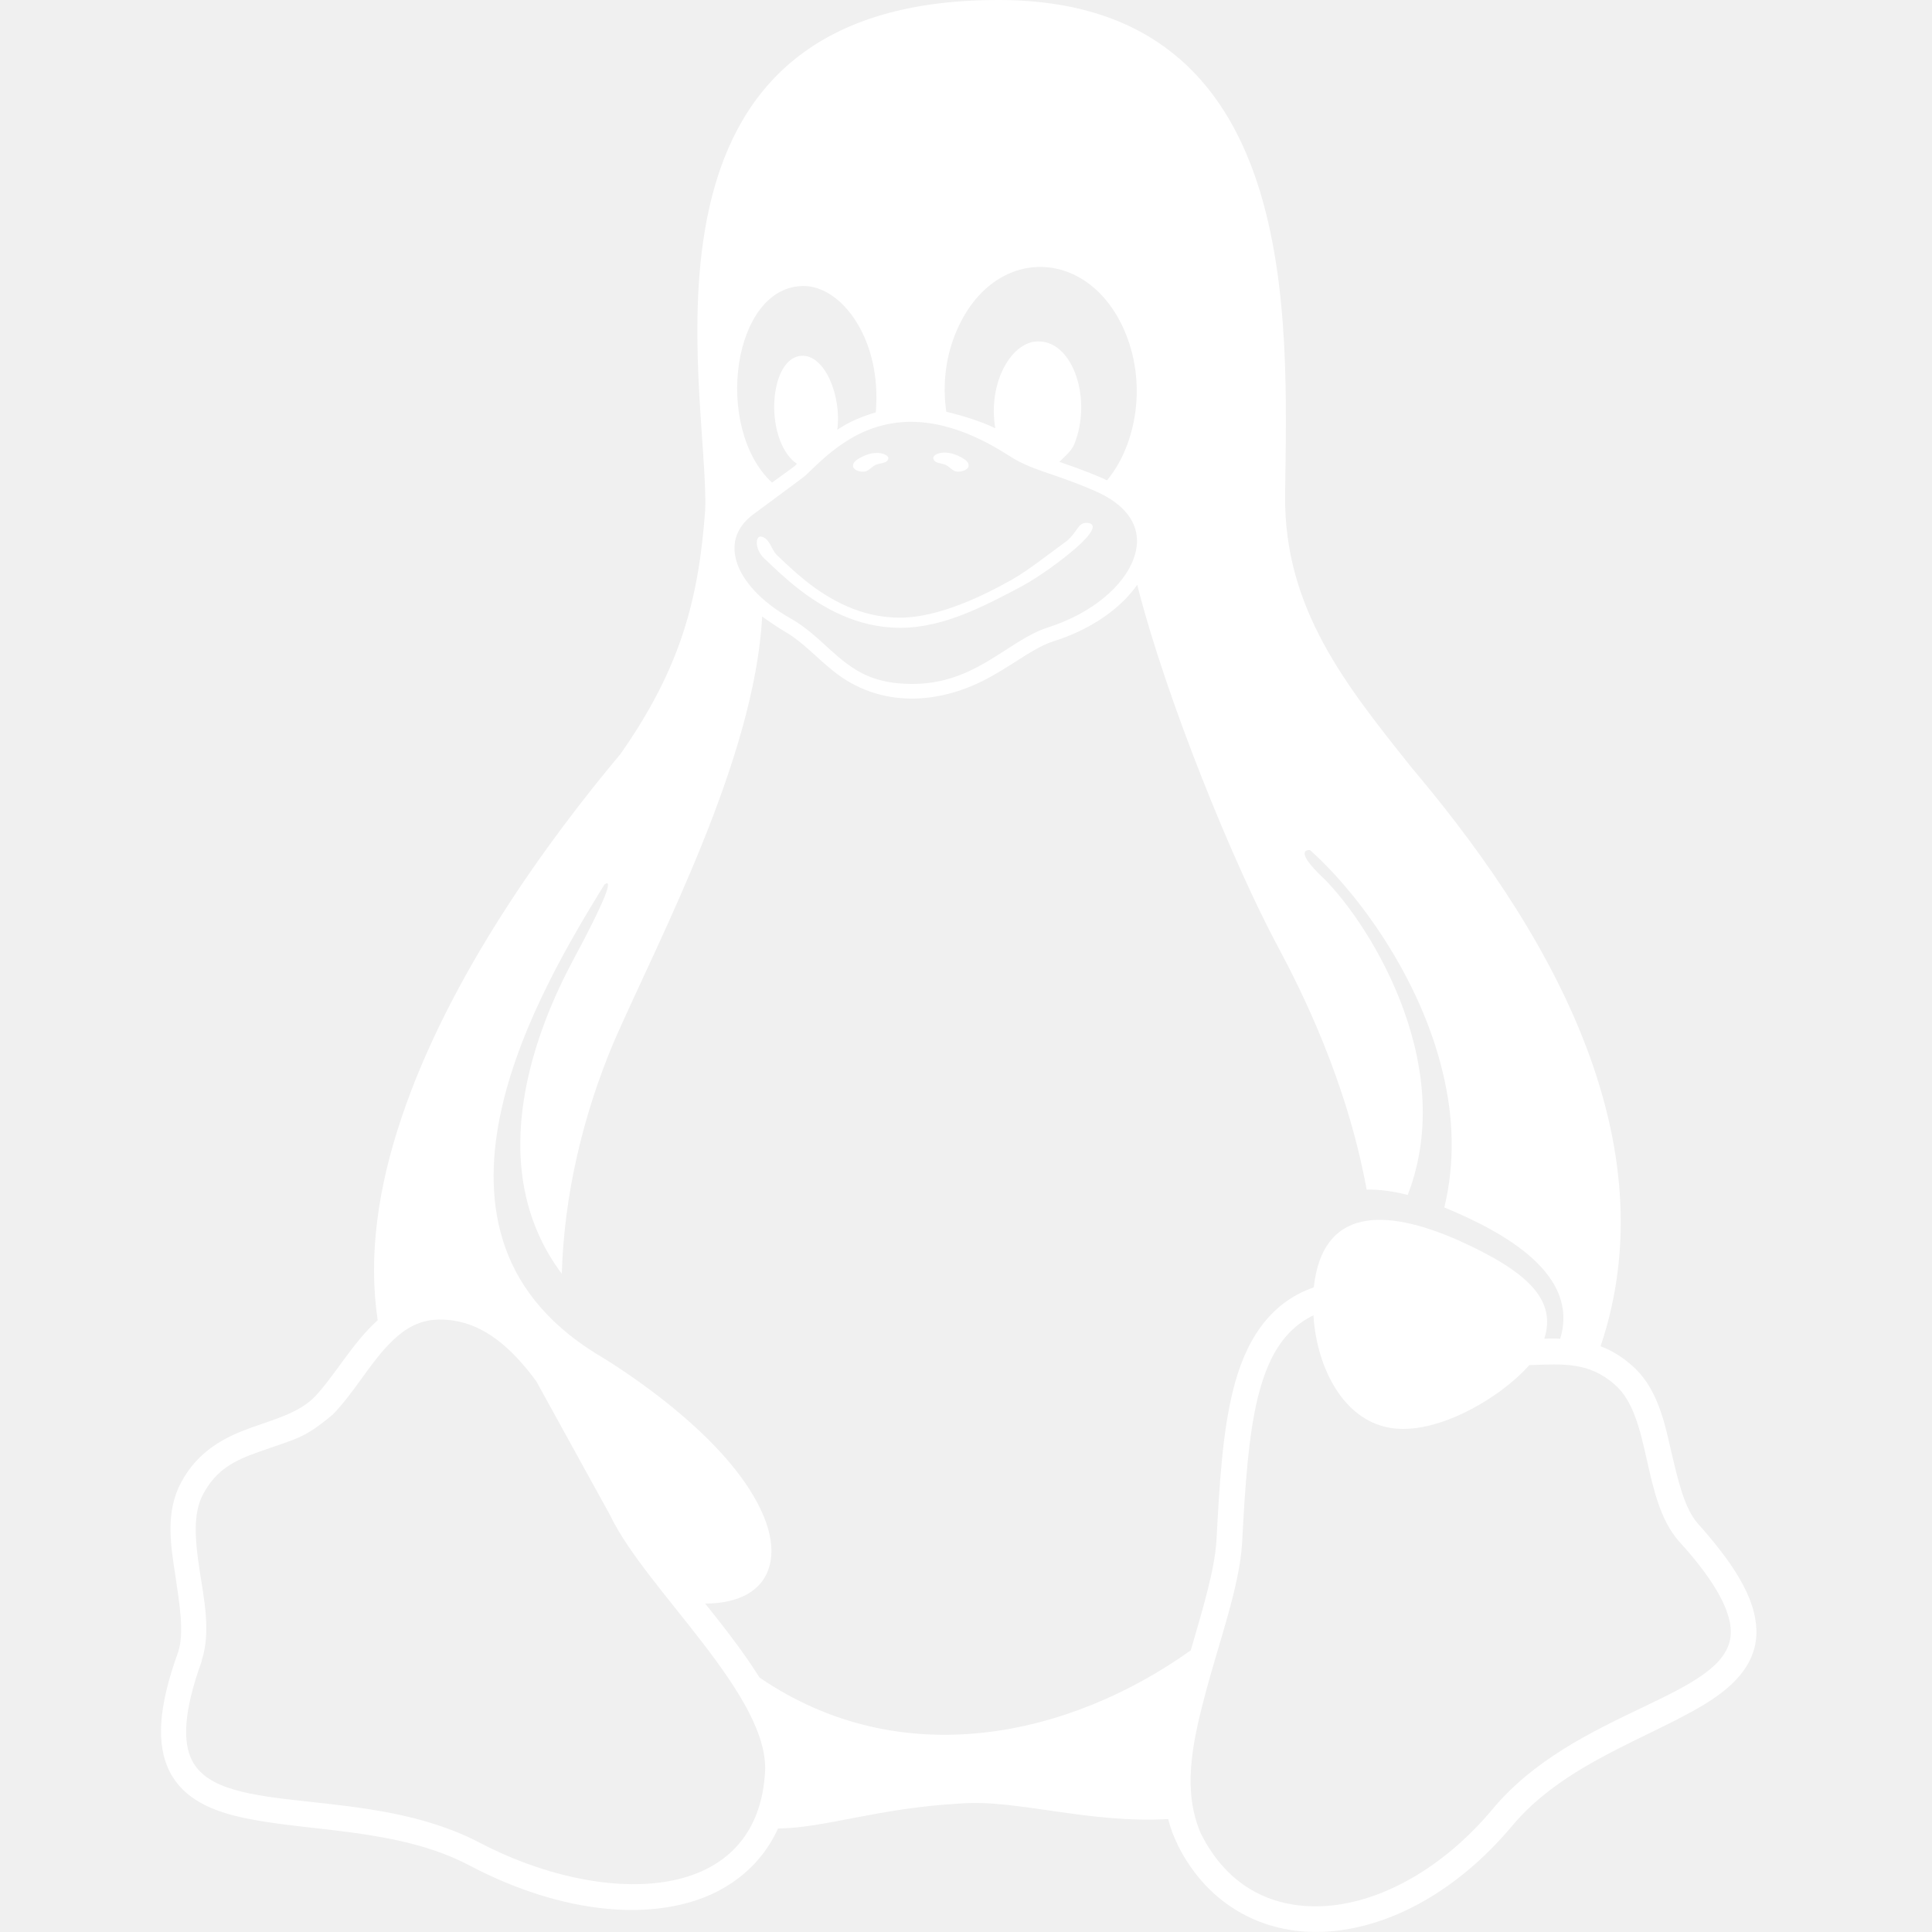
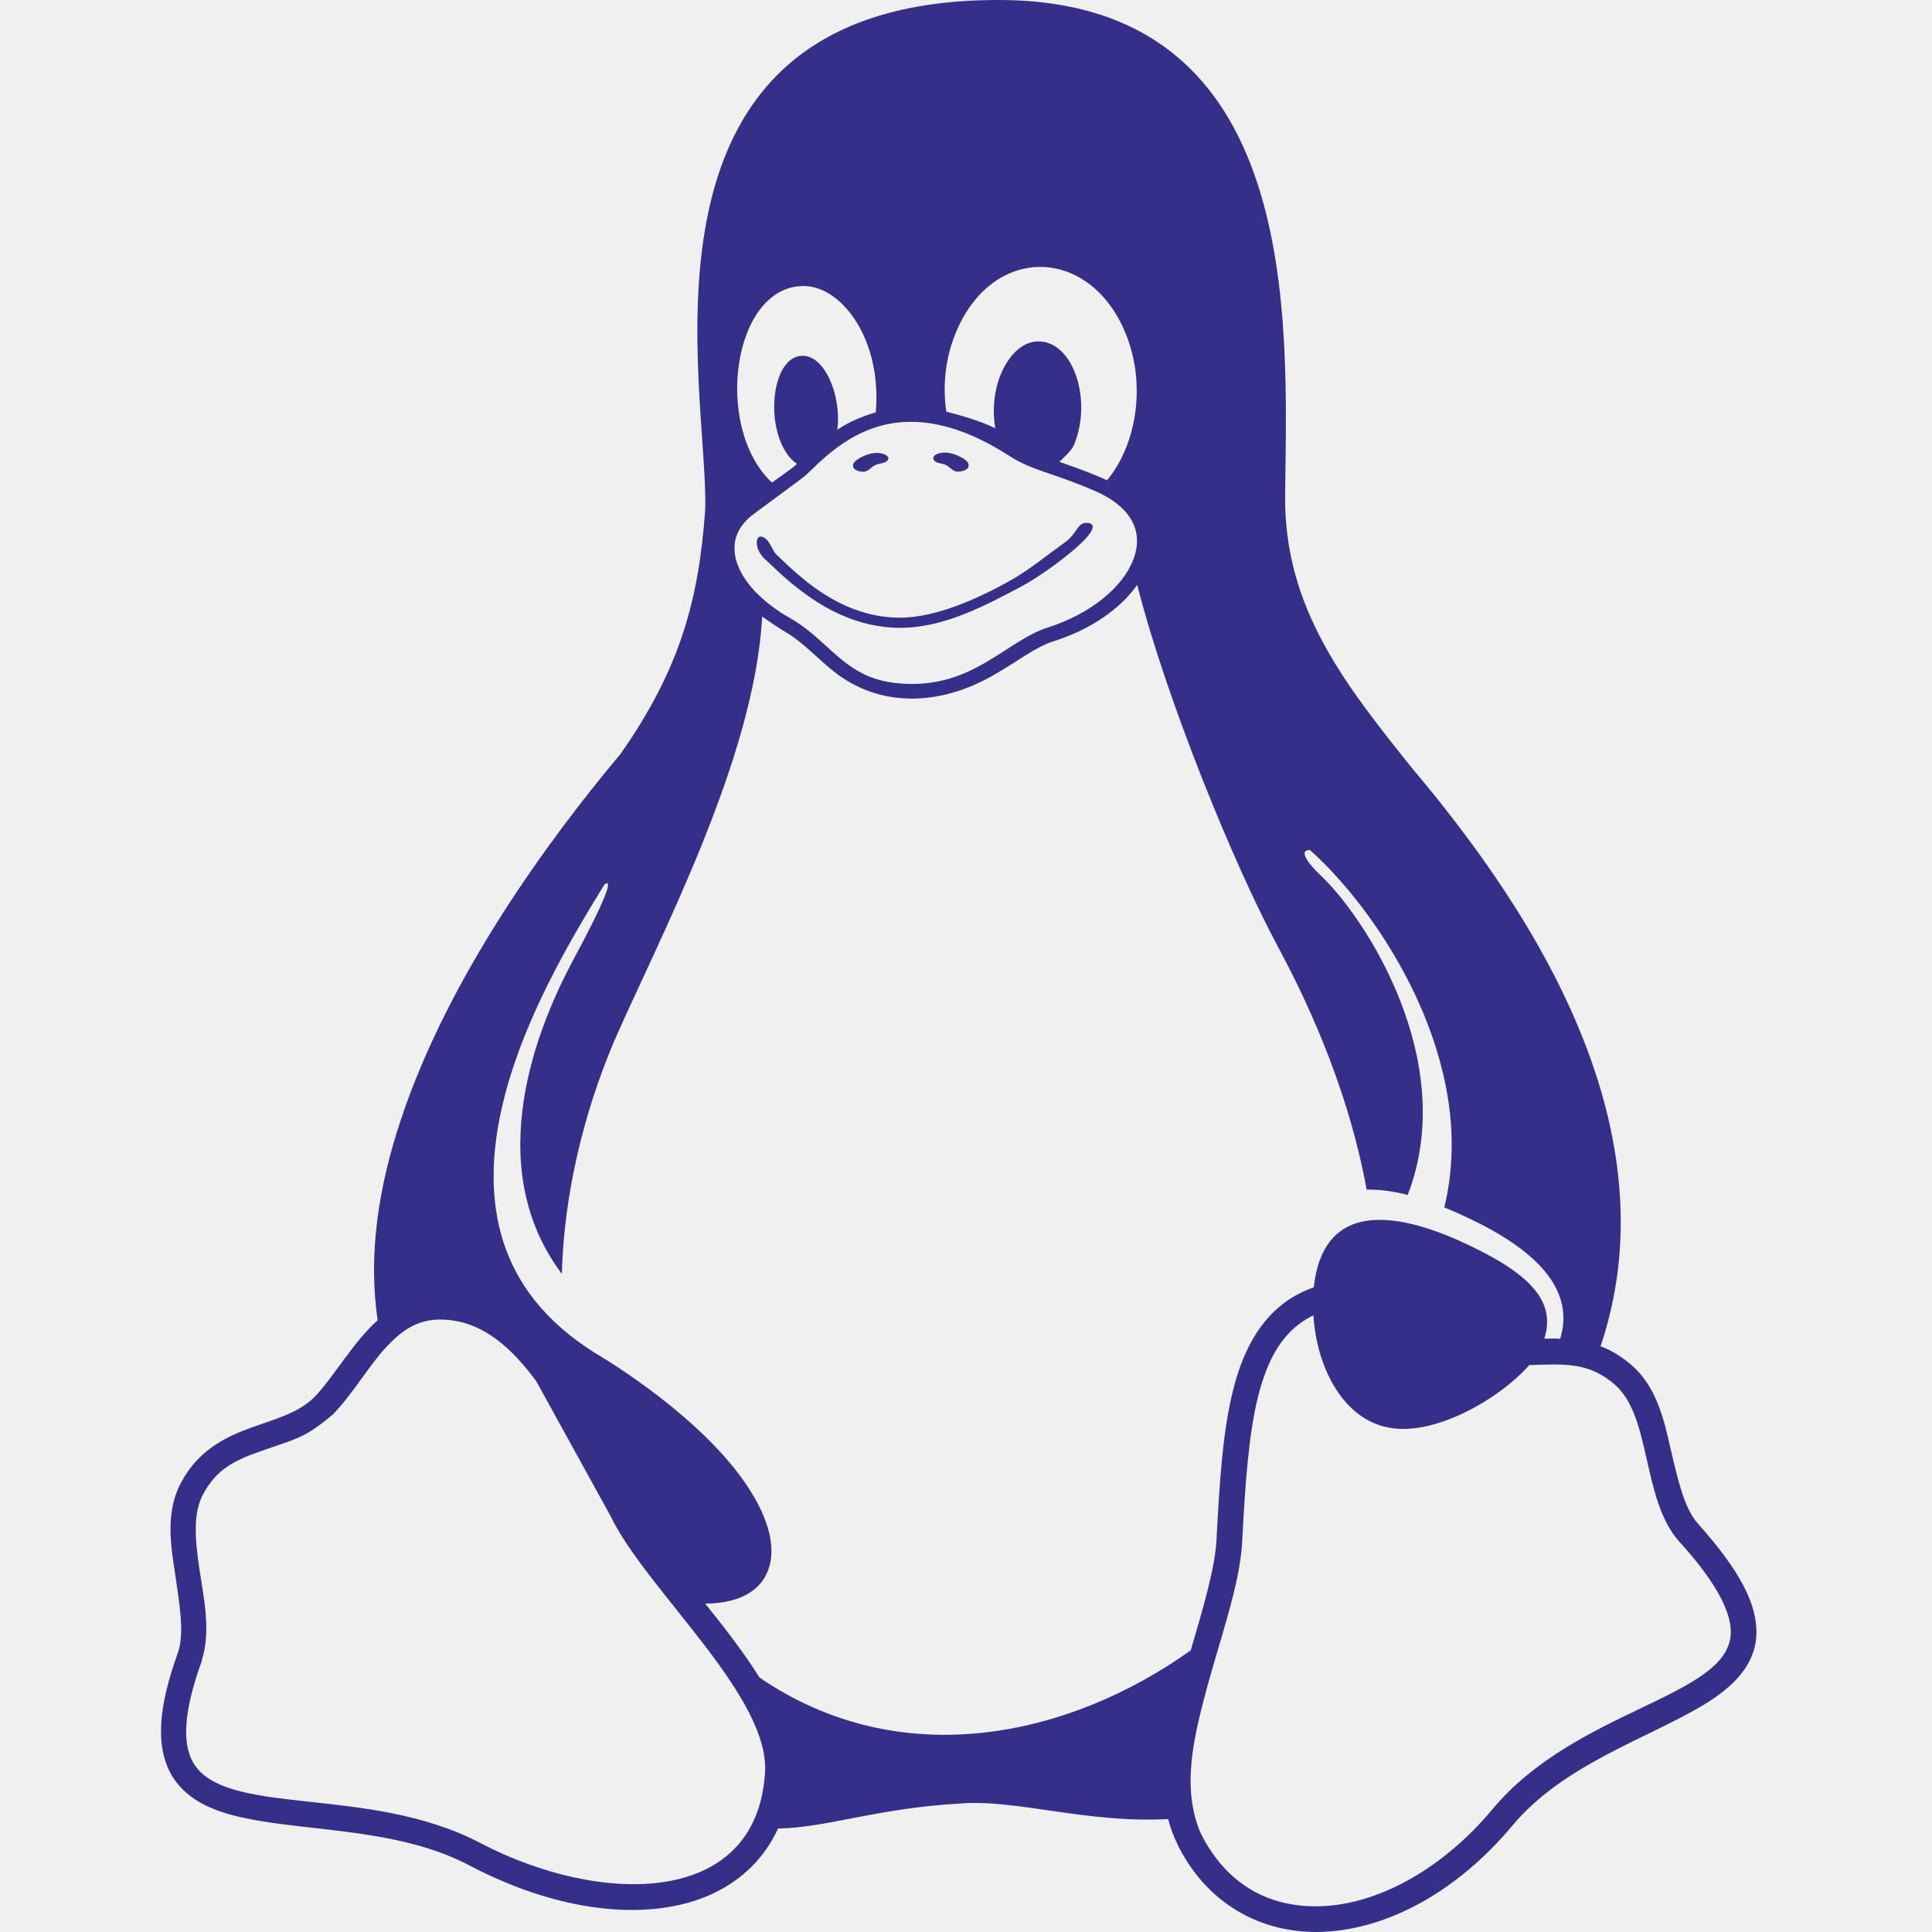
<svg xmlns="http://www.w3.org/2000/svg" width="24px" height="24px" viewBox="0 0 24 24" version="1.1">
  <g id="Icons/software-linux" stroke="none" stroke-width="1" fill="none" fill-rule="evenodd">
-     <g id="linux" transform="translate(2, 0)" fill="#FFFFFF" fill-rule="nonzero">
+     <g id="linux" transform="translate(2, 0)" fill="#362F8A" fill-rule="nonzero">
      <path d="M8.597,5.793 C8.588,5.728 8.686,5.685 8.747,5.657 C8.827,5.625 8.93,5.61 9.005,5.653 C9.024,5.662 9.043,5.685 9.033,5.704 C9.015,5.76 8.921,5.751 8.869,5.779 C8.822,5.803 8.785,5.859 8.729,5.859 C8.682,5.864 8.602,5.84 8.597,5.793 L8.597,5.793 Z M9.755,5.779 C9.802,5.803 9.839,5.859 9.896,5.859 C9.947,5.859 10.027,5.84 10.032,5.789 C10.041,5.723 9.943,5.681 9.882,5.653 C9.802,5.62 9.699,5.606 9.624,5.648 C9.605,5.657 9.586,5.681 9.596,5.7 C9.61,5.76 9.704,5.751 9.755,5.779 L9.755,5.779 Z M19.818,20.319 C19.795,20.703 19.514,20.965 19.167,21.176 C18.468,21.598 17.419,21.917 16.781,22.686 L16.659,22.583 L16.781,22.686 C16.115,23.478 15.295,23.932 14.517,23.993 C13.744,24.054 13.017,23.698 12.628,22.915 L12.628,22.911 C12.577,22.812 12.539,22.704 12.511,22.597 C11.503,22.653 10.627,22.348 9.929,22.404 C8.897,22.461 8.251,22.709 7.665,22.714 C7.44,23.211 6.994,23.539 6.451,23.661 C5.701,23.834 4.759,23.661 3.831,23.173 L3.906,23.032 L3.831,23.173 C2.963,22.714 1.862,22.756 1.051,22.587 C0.643,22.503 0.287,22.353 0.109,22.011 C-0.064,21.669 -0.032,21.2 0.212,20.525 C0.292,20.286 0.231,19.93 0.175,19.55 C0.147,19.367 0.118,19.18 0.118,18.997 C0.118,18.795 0.151,18.598 0.25,18.416 C0.461,18.017 0.803,17.849 1.117,17.736 C1.431,17.624 1.717,17.549 1.914,17.347 C2.157,17.089 2.387,16.672 2.692,16.4 C2.57,15.594 2.701,14.741 2.982,13.902 C3.573,12.126 4.82,10.424 5.705,9.37 C6.46,8.296 6.68,7.434 6.76,6.337 C6.812,4.846 5.612,-0.009 10.411,1.35147816e-05 C14.203,0.005 13.988,4.003 13.964,6.154 C13.95,7.565 14.728,8.521 15.53,9.529 C16.242,10.373 17.175,11.605 17.709,13.016 C18.145,14.169 18.314,15.444 17.883,16.724 C17.948,16.747 18.014,16.78 18.075,16.817 C18.14,16.855 18.201,16.902 18.262,16.953 C18.572,17.216 18.67,17.624 18.754,18.003 C18.843,18.383 18.923,18.739 19.092,18.927 C19.612,19.508 19.837,19.934 19.818,20.319 Z M9.755,5.114 C9.924,5.156 10.172,5.226 10.364,5.32 C10.266,4.748 10.575,4.218 10.917,4.242 C11.335,4.256 11.569,4.968 11.344,5.521 C11.307,5.61 11.213,5.681 11.161,5.737 C11.475,5.845 11.677,5.929 11.752,5.967 C12.122,5.521 12.258,4.739 11.953,4.073 C11.494,3.07 10.35,3.051 9.891,4.092 C9.741,4.429 9.708,4.79 9.755,5.114 L9.755,5.114 Z M7.59,5.995 C7.955,5.728 7.913,5.775 7.866,5.737 C7.491,5.414 7.557,4.453 7.951,4.42 C8.246,4.397 8.457,4.921 8.401,5.339 C8.546,5.24 8.715,5.17 8.879,5.123 C8.958,4.218 8.457,3.553 7.983,3.553 C7.098,3.553 6.858,5.311 7.59,5.995 L7.59,5.995 Z M7.149,6.974 C7.219,7.204 7.435,7.467 7.838,7.692 C8.204,7.907 8.401,8.231 8.775,8.395 C8.897,8.446 9.043,8.484 9.225,8.493 C10.088,8.545 10.496,7.963 11.016,7.795 C11.564,7.621 11.958,7.279 12.08,6.946 C12.23,6.548 11.981,6.257 11.588,6.093 C11.058,5.864 10.824,5.85 10.528,5.657 C10.046,5.348 9.647,5.24 9.315,5.24 C8.64,5.24 8.227,5.7 8.007,5.906 C7.983,5.929 7.637,6.182 7.346,6.398 C7.149,6.553 7.083,6.745 7.149,6.974 L7.149,6.974 Z M5.579,18.823 L4.66,17.155 C4.341,16.724 4.013,16.461 3.634,16.405 C3.273,16.349 3.043,16.471 2.804,16.728 C2.579,16.967 2.392,17.305 2.134,17.572 C1.768,17.877 1.698,17.863 1.215,18.036 C0.92,18.139 0.686,18.252 0.521,18.566 C0.395,18.8 0.423,19.137 0.479,19.503 C0.536,19.873 0.62,20.267 0.507,20.623 L0.507,20.633 C0.273,21.275 0.273,21.65 0.386,21.87 C0.756,22.592 2.57,22.156 3.971,22.897 C5.443,23.665 7.374,23.698 7.501,22.053 C7.599,21.092 6.024,19.756 5.579,18.823 L5.579,18.823 Z M12.792,20.501 C12.942,19.986 13.088,19.503 13.111,19.142 C13.149,18.43 13.186,17.797 13.317,17.272 C13.463,16.681 13.753,16.189 14.32,15.992 C14.428,15.003 15.197,15.003 16.115,15.407 C17.001,15.805 17.334,16.156 17.184,16.63 C17.231,16.63 17.278,16.625 17.381,16.63 C17.625,15.838 16.711,15.317 15.942,14.999 C16.078,14.436 16.055,13.869 15.923,13.325 C15.642,12.14 14.864,11.085 14.273,10.56 C14.166,10.555 14.175,10.649 14.395,10.865 C14.939,11.366 16.134,13.171 15.487,14.844 C15.305,14.797 15.131,14.774 14.977,14.778 C14.728,13.415 14.156,12.285 13.87,11.751 C13.331,10.748 12.488,8.69 12.127,7.265 C11.916,7.565 11.546,7.823 11.082,7.968 C10.861,8.038 10.627,8.226 10.336,8.39 C9.685,8.765 8.93,8.802 8.349,8.334 C8.138,8.165 7.974,7.977 7.758,7.851 C7.683,7.809 7.519,7.696 7.468,7.659 C7.374,9.43 6.188,11.657 5.626,12.941 C5.237,13.864 5.007,14.853 4.979,15.824 C3.957,14.46 4.702,12.716 5.101,11.962 C5.546,11.137 5.616,10.907 5.509,10.987 C5.105,11.643 4.477,12.688 4.234,13.761 C4.107,14.319 4.084,14.886 4.248,15.411 C4.412,15.936 4.768,16.419 5.401,16.813 C5.401,16.813 6.563,17.483 7.196,18.336 C7.543,18.805 7.651,19.212 7.543,19.503 C7.426,19.817 7.093,19.92 6.76,19.92 C6.985,20.201 7.243,20.53 7.435,20.839 C9.197,22.043 11.288,21.575 12.792,20.501 L12.792,20.501 Z M18.857,19.147 C18.389,18.617 18.52,17.595 18.056,17.197 C17.733,16.916 17.419,16.944 16.997,16.958 C16.636,17.37 15.787,17.877 15.197,17.722 C14.658,17.586 14.353,16.958 14.316,16.339 C14.302,16.349 14.283,16.353 14.269,16.363 C13.936,16.546 13.749,16.869 13.627,17.352 C13.509,17.83 13.467,18.453 13.43,19.166 C13.397,19.719 13.139,20.403 12.966,21.069 C12.802,21.687 12.694,22.25 12.914,22.77 C13.252,23.45 13.828,23.726 14.494,23.675 C15.159,23.623 15.919,23.215 16.537,22.479 C17.569,21.233 19.457,21.087 19.5,20.3 C19.514,20.061 19.354,19.691 18.857,19.147 Z M7.529,6.97 C7.622,7.059 7.749,7.181 7.904,7.303 C8.213,7.546 8.644,7.799 9.183,7.799 C9.727,7.799 10.238,7.523 10.674,7.293 C10.903,7.171 11.185,6.965 11.367,6.806 C11.55,6.646 11.644,6.51 11.513,6.496 C11.382,6.482 11.391,6.618 11.232,6.735 C11.025,6.885 10.777,7.082 10.58,7.195 C10.233,7.392 9.666,7.673 9.179,7.673 C8.691,7.673 8.302,7.448 8.011,7.218 C7.866,7.101 7.744,6.984 7.651,6.895 C7.58,6.829 7.562,6.679 7.449,6.665 C7.383,6.66 7.365,6.839 7.529,6.97 L7.529,6.97 Z" id="Shape" />
    </g>
  </g>
</svg>
